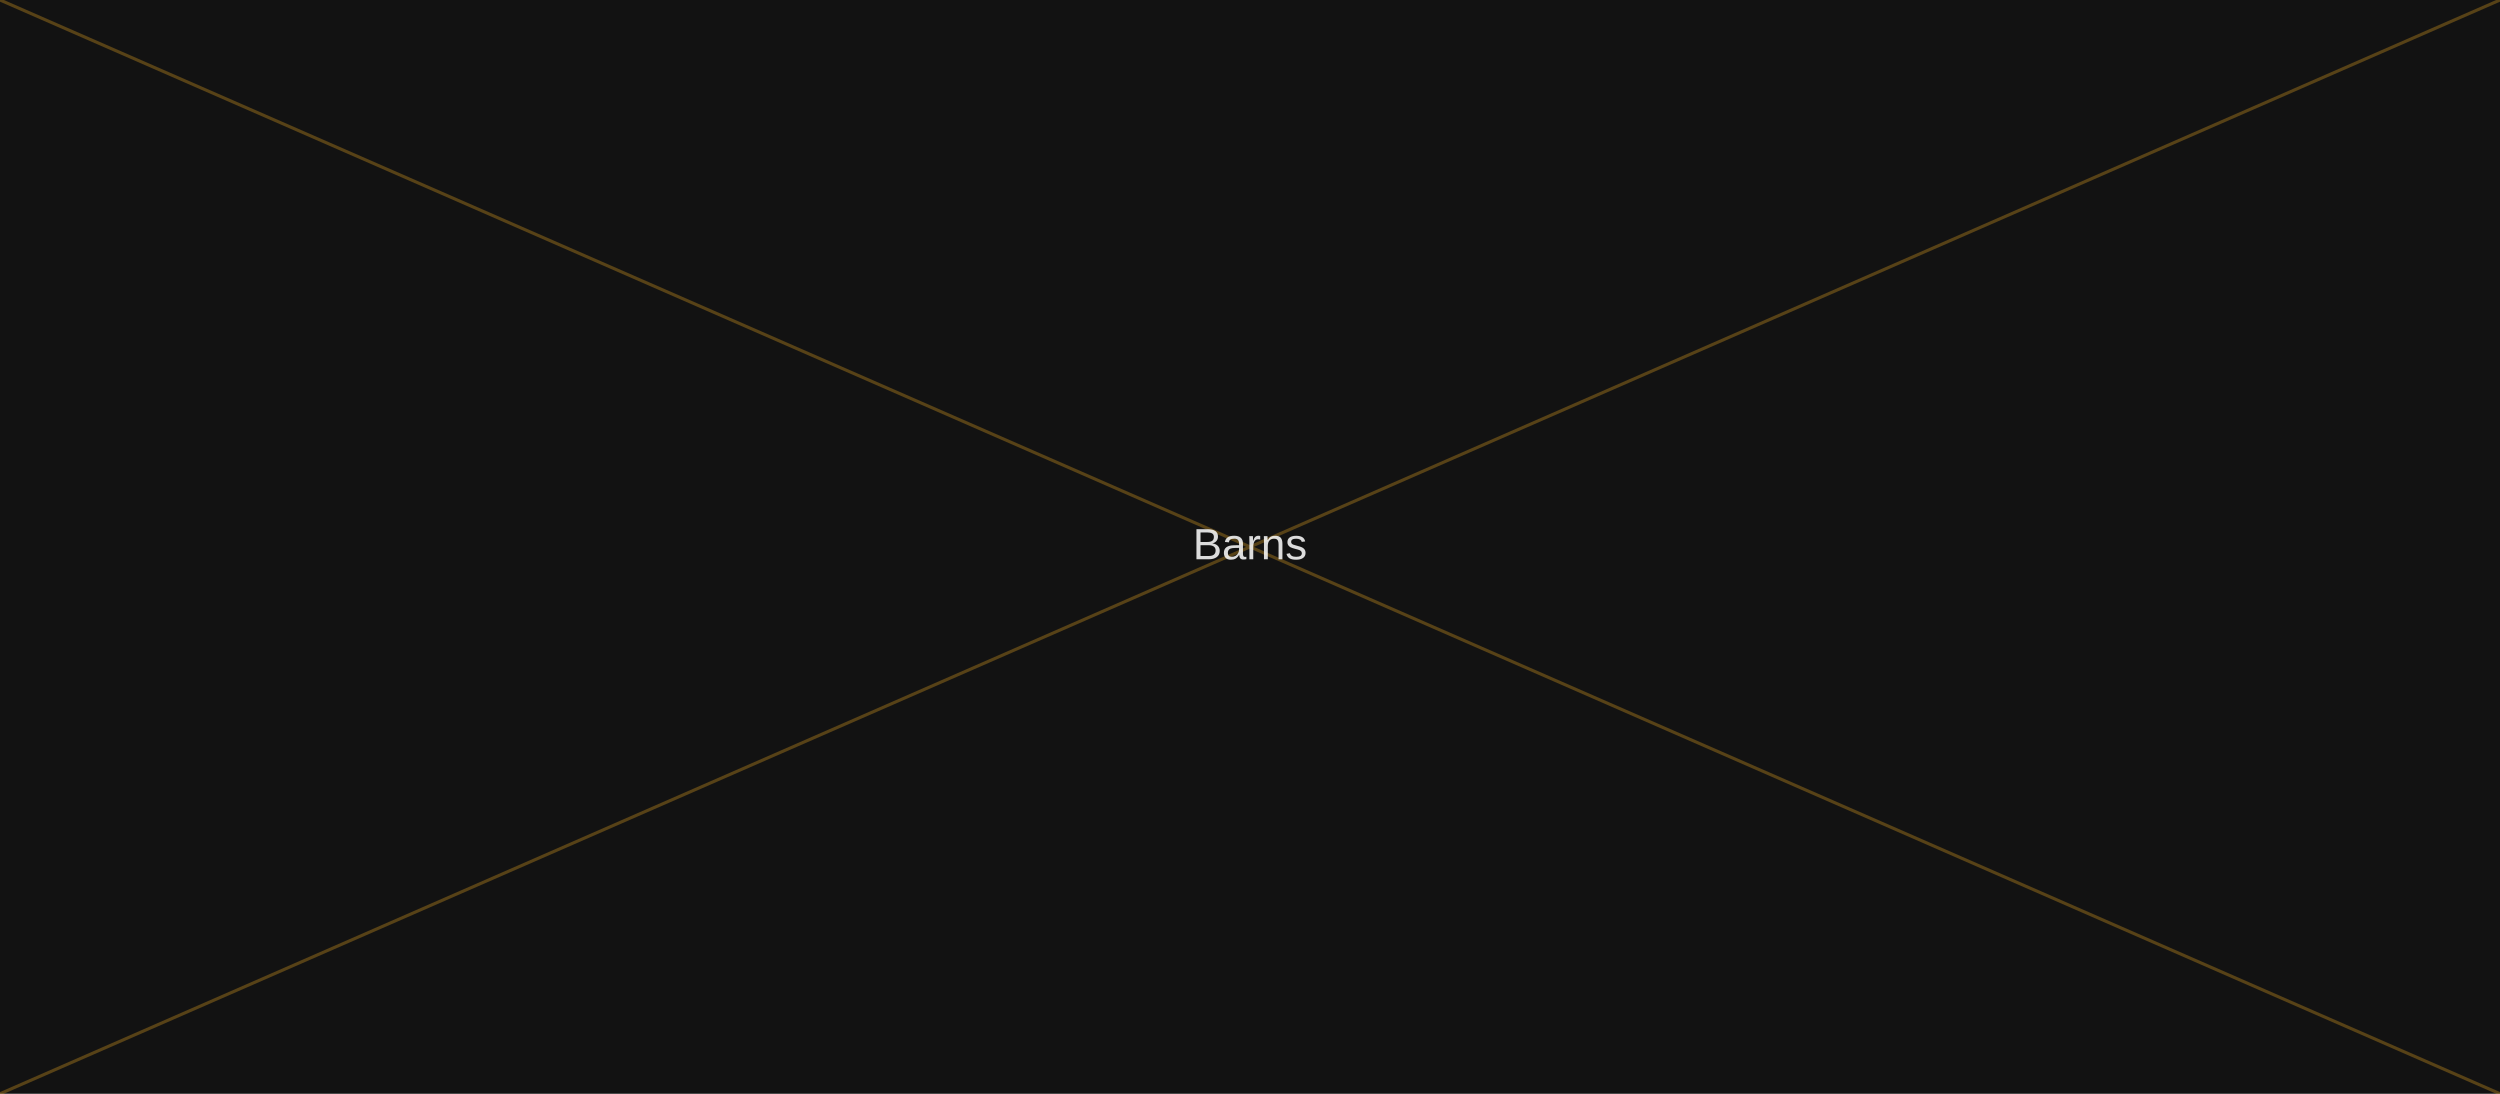
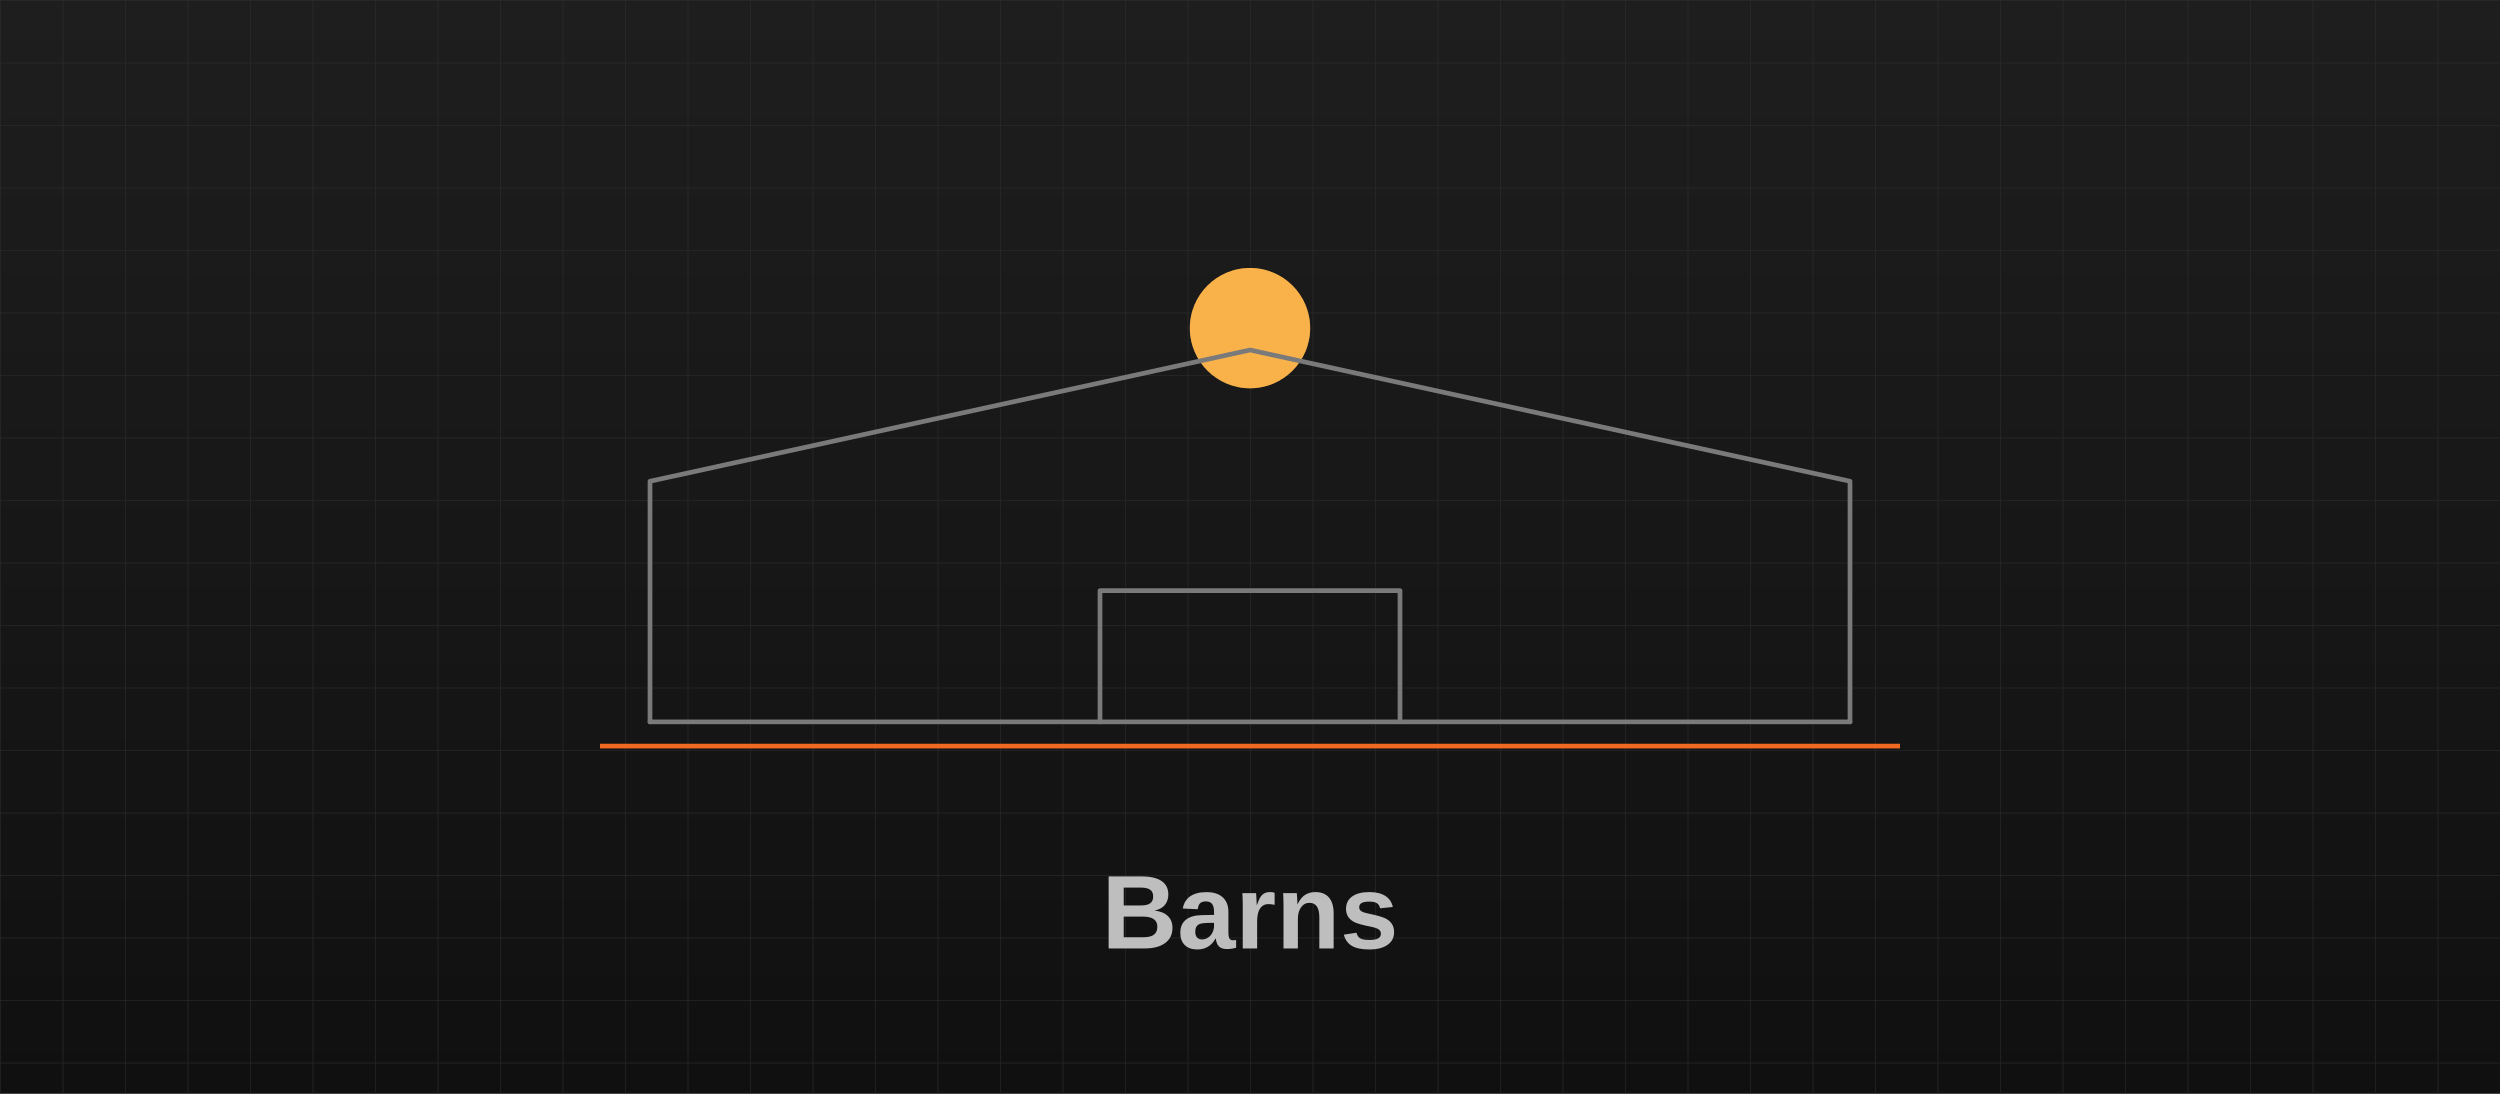
- <svg xmlns="http://www.w3.org/2000/svg" width="1600" height="700" viewBox="0 0 1600 700">
-   <rect width="100%" height="100%" fill="#121212" />
-   <g fill="none" stroke="#d89a1f" stroke-width="2" opacity="0.35">
-     <line x1="0" y1="0" x2="1600" y2="700" />
-     <line x1="1600" y1="0" x2="0" y2="700" />
+ <svg xmlns="http://www.w3.org/2000/svg" width="1600" height="700" viewBox="0 0 1600 700" role="img" aria-label="Barns">
+   <defs>
+     <linearGradient id="bg" x1="0" y1="0" x2="0" y2="1">
+       <stop offset="0" stop-color="#1e1e1e" />
+       <stop offset="1" stop-color="#101010" />
+     </linearGradient>
+     <pattern id="grid" width="40" height="40" patternUnits="userSpaceOnUse">
+       <path d="M40 0H0V40" fill="none" stroke="#2e2e2e" stroke-width="1" opacity="0.7" />
+       <animateTransform attributeName="patternTransform" type="translate" from="0 0" to="40 40" dur="14s" repeatCount="indefinite" />
+     </pattern>
+     <style>
+       .sun, .halo { transform-box: fill-box; transform-origin: center; }
+       .sun { animation: sunBob 6s ease-in-out infinite; }
+       .halo { animation: sunHalo 4.5s ease-in-out infinite; }
+       .base { transform-box: fill-box; transform-origin: center; animation: baseGlow 3.6s ease-in-out infinite; }
+       .frame { animation: frameGlow 6s ease-in-out infinite; }
+       @keyframes sunBob { 0%, 100% { transform: translateY(0); } 50% { transform: translateY(-9px); } }
+       @keyframes sunHalo { 0% { transform: scale(1); opacity: .32; } 70% { opacity: 0; } 100% { transform: scale(1.55); opacity: 0; } }
+       @keyframes baseGlow { 0%, 100% { opacity: 1; transform: scaleX(1); } 50% { opacity: .6; transform: scaleX(.97); } }
+       @keyframes frameGlow { 0%, 100% { opacity: .88; } 50% { opacity: 1; } }
+       @media (prefers-reduced-motion: reduce) { .sun, .halo, .base, .frame { animation: none; } }
+     </style>
+   </defs>
+   <rect width="100%" height="100%" fill="url(#bg)" />
+   <rect width="100%" height="100%" fill="url(#grid)" />
+   <g class="sun">
+     <circle class="halo" cx="800" cy="210" r="38.5" fill="#f9b24a" opacity="0.4" />
+     <circle cx="800" cy="210" r="38.5" fill="#f9b24a" />
  </g>
-   <text x="50%" y="50%" dominant-baseline="middle" text-anchor="middle" font-family="Arial, sans-serif" font-size="28" fill="#ffffff" opacity="0.85">Barns</text>
+   <g class="frame" fill="none" stroke="#7a7a7a" stroke-width="3" stroke-linejoin="round" stroke-linecap="round">
+     <path d="M416 462 V308 L800 224 L1184 308 V462" />
+     <path d="M416 462 H1184" />
+     <path d="M704 462 V378 H896 V462" />
+   </g>
+   <rect class="base" x="384" y="476" width="832" height="3" fill="#f26a21" />
+   <text x="50%" y="84%" dominant-baseline="middle" text-anchor="middle" font-family="'Segoe UI', Arial, sans-serif" font-size="67" font-weight="700" fill="#c6c6c6" opacity="0.95">Barns</text>
</svg>
